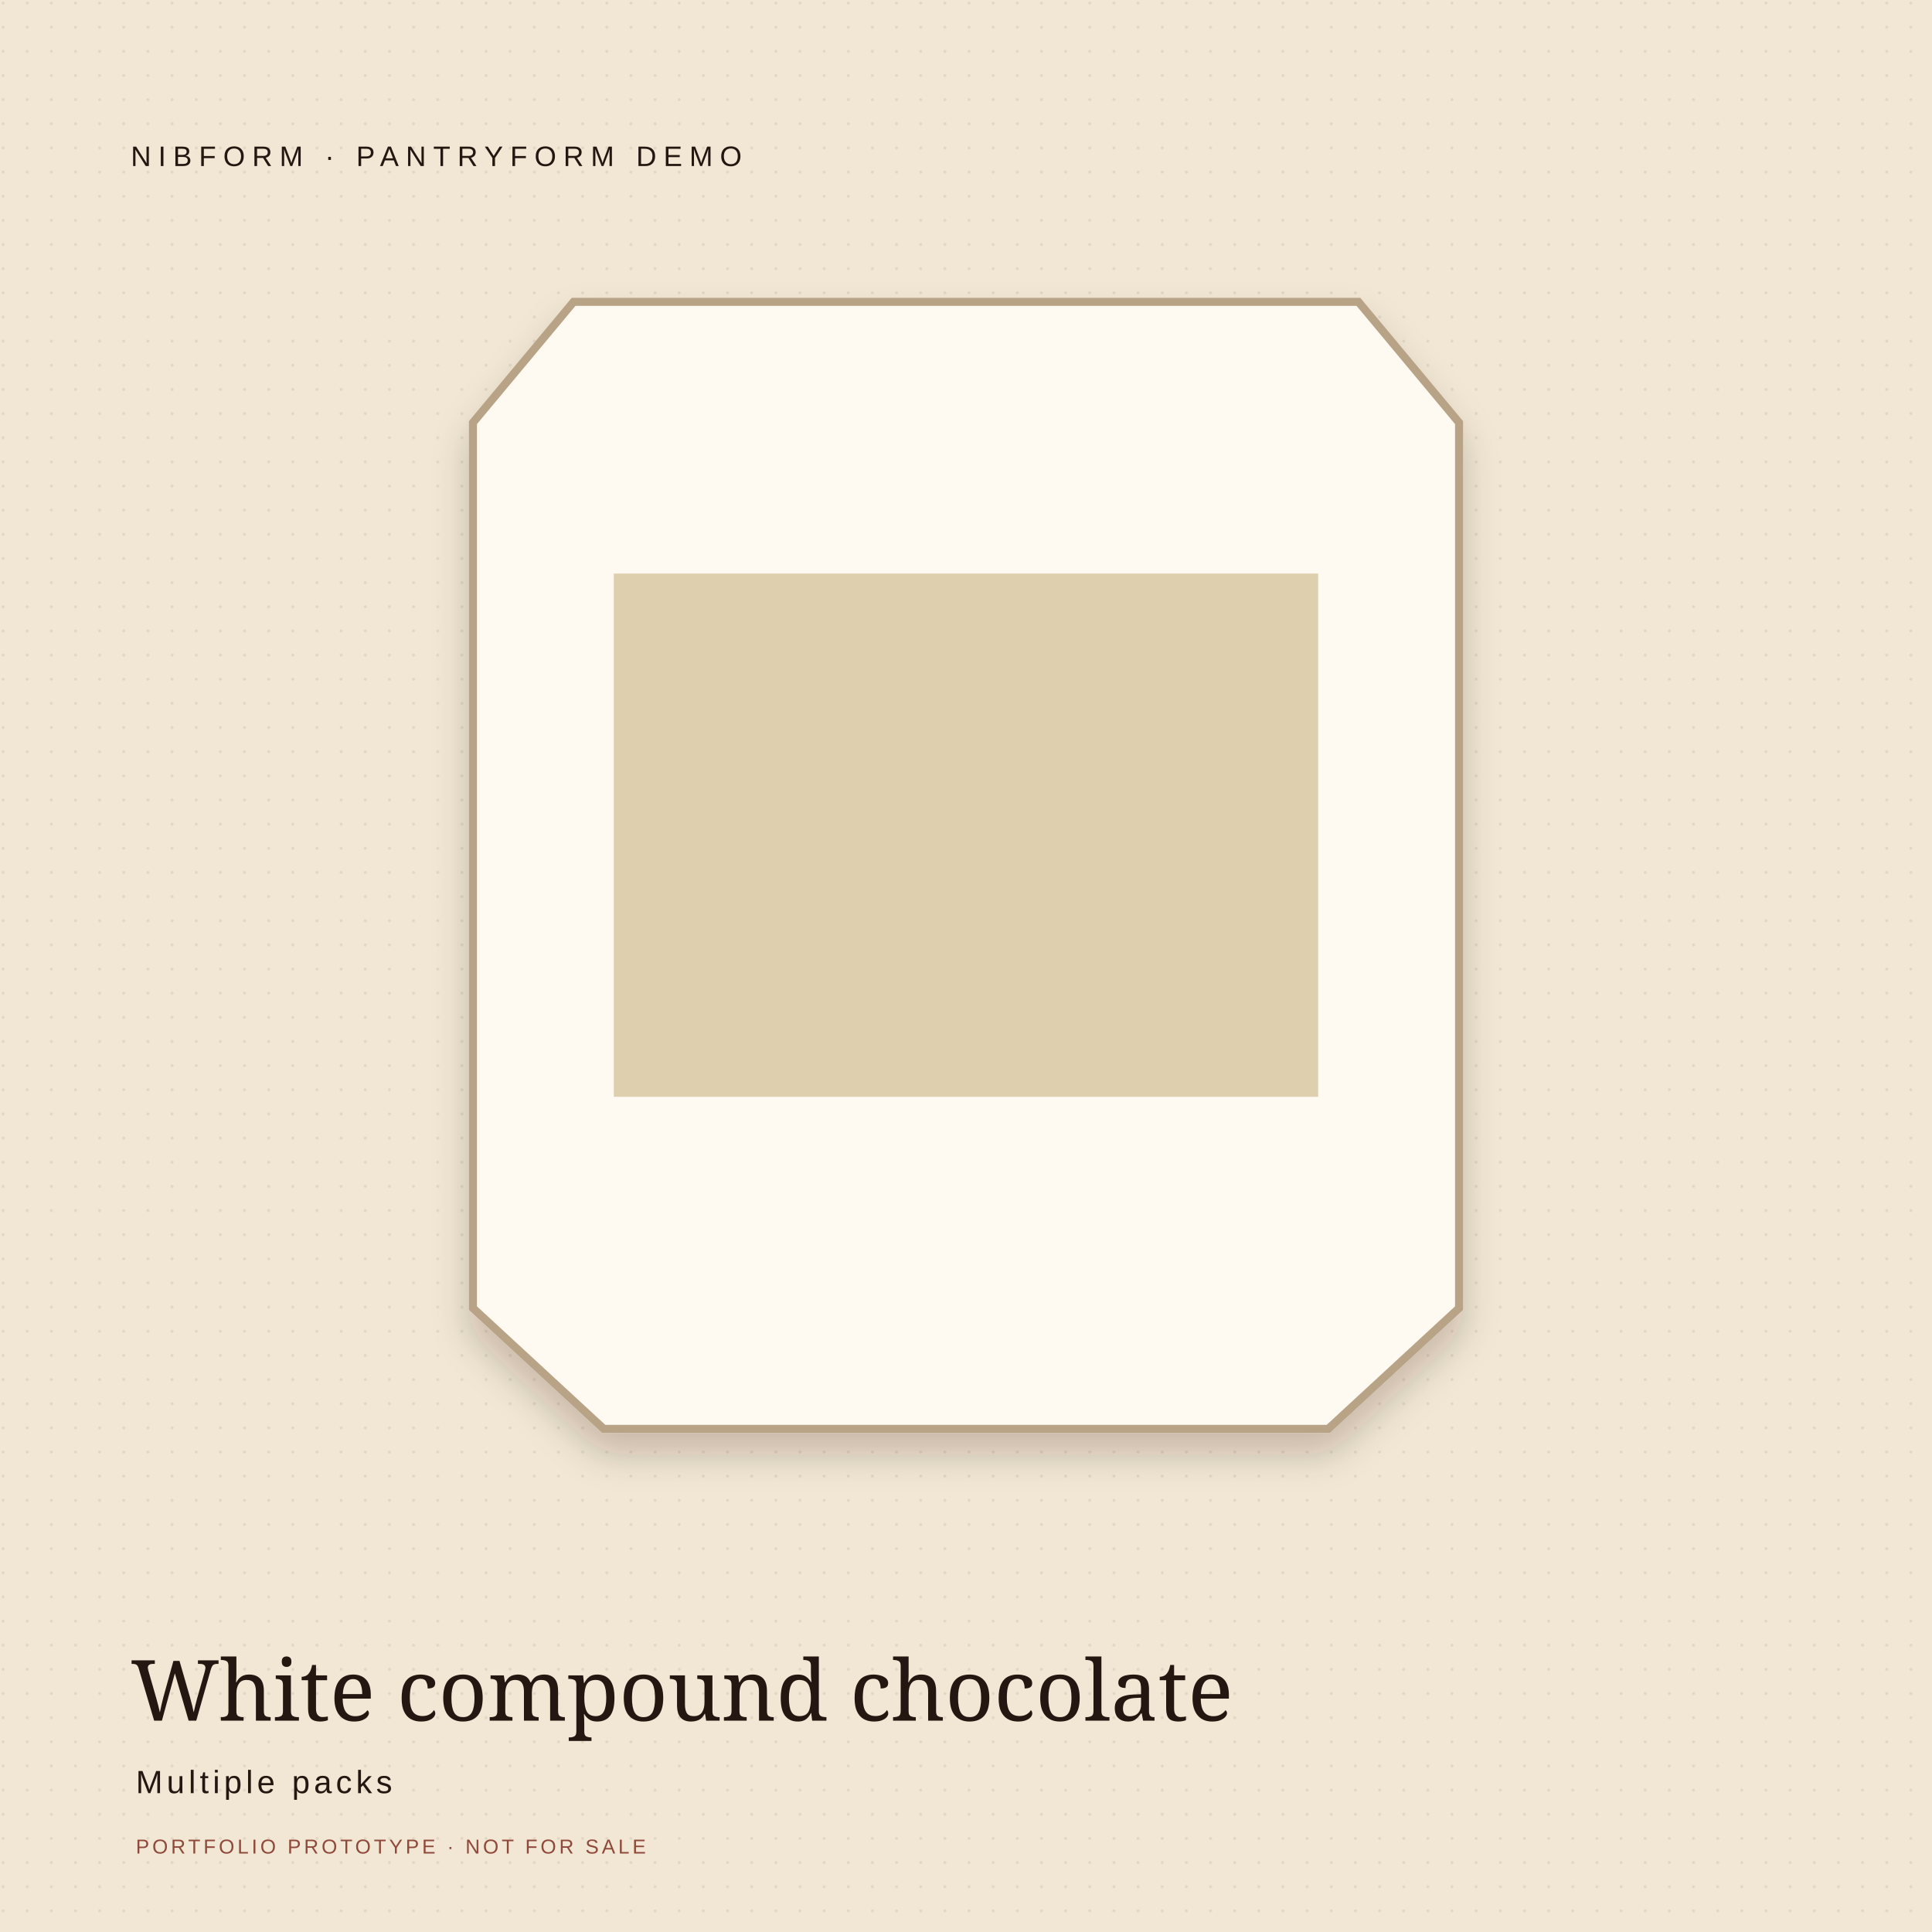
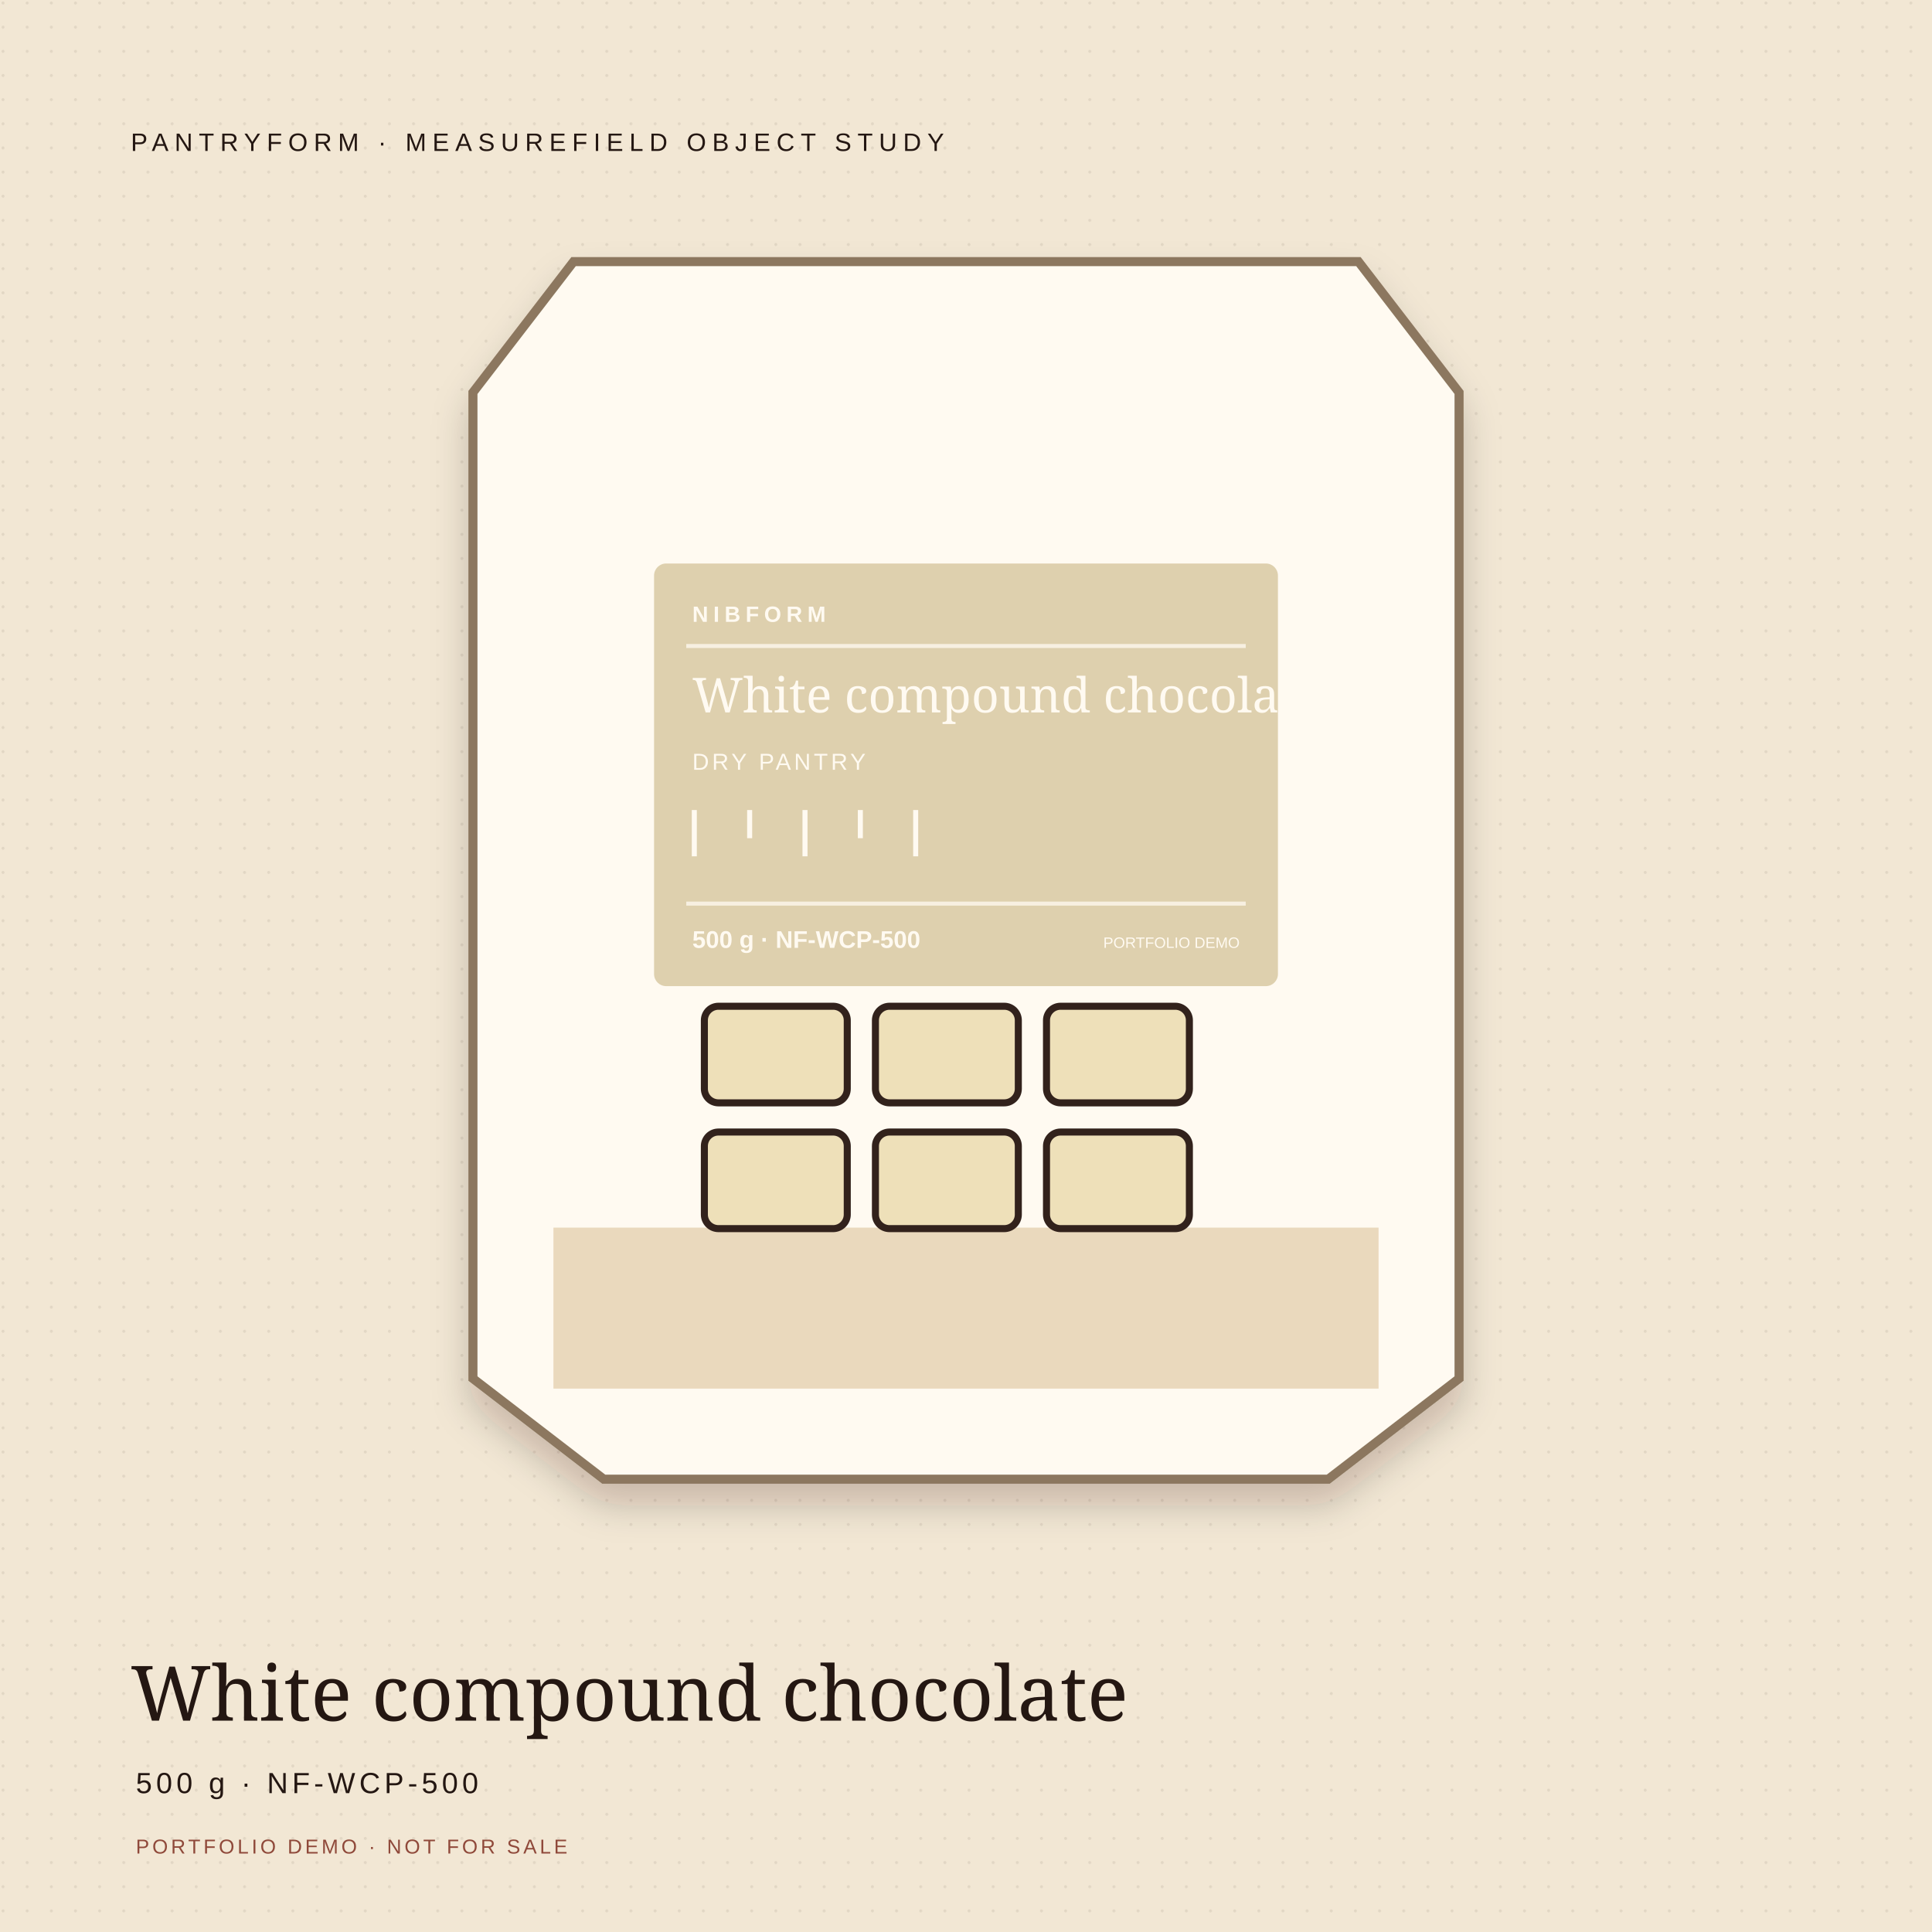
<svg xmlns="http://www.w3.org/2000/svg" width="1920" height="1920" viewBox="0 0 1920 1920">
  <defs>
    <filter id="s">
      <feDropShadow dx="0" dy="22" stdDeviation="18" flood-color="#241712" flood-opacity=".2" />
    </filter>
    <pattern id="g" width="24" height="24" patternUnits="userSpaceOnUse">
      <circle cx="3" cy="3" r="1.5" fill="#241712" opacity=".08" />
    </pattern>
  </defs>
  <rect width="1920" height="1920" fill="#f2e7d4" />
  <rect width="1920" height="1920" fill="url(#g)" />
-   <g filter="url(#s)">
-     <path d="M570 300H1350L1450 420V1300L1320 1420H600L470 1300V420Z" fill="#fffaf1" stroke="#b8a387" stroke-width="8" />
-     <rect x="610" y="570" width="700" height="520" fill="#ded0ae" />
+   <g filter="url(#s)" transform="translate(0 0) scale(1)">
+     <path d="M570 260H1350L1450 390V1370L1320 1470H600L470 1370V390Z" fill="#fffaf1" stroke="#8c775f" stroke-width="9" />
+     <path d="M550 1220H1370V1380H550Z" fill="#ead9bd" />
+     <rect x="700" y="1000" width="142" height="96" rx="14" fill="#eee0b9" stroke="#33221d" stroke-width="7" />
+     <rect x="870" y="1000" width="142" height="96" rx="14" fill="#eee0b9" stroke="#33221d" stroke-width="7" />
+     <rect x="1040" y="1000" width="142" height="96" rx="14" fill="#eee0b9" stroke="#33221d" stroke-width="7" />
+     <rect x="700" y="1125" width="142" height="96" rx="14" fill="#eee0b9" stroke="#33221d" stroke-width="7" />
+     <rect x="870" y="1125" width="142" height="96" rx="14" fill="#eee0b9" stroke="#33221d" stroke-width="7" />
+     <rect x="1040" y="1125" width="142" height="96" rx="14" fill="#eee0b9" stroke="#33221d" stroke-width="7" />
+     <g>
+       <rect x="650" y="560" width="620" height="420" rx="12" fill="#ded0ae" />
+       <path d="M682 642H1238M682 898H1238" stroke="#fffaf1" stroke-width="4" opacity=".75" />
+       <text x="688" y="618" font-family="Arial,sans-serif" font-size="22" font-weight="700" letter-spacing="5" fill="#fffaf1">NIBFORM</text>
+       <text x="688" y="708" font-family="Georgia,serif" font-size="48" fill="#fffaf1">White compound chocolate</text>
+       <text x="688" y="765" font-family="Arial,sans-serif" font-size="23" letter-spacing="3" fill="#fffaf1">DRY PANTRY</text>
+       <g stroke="#fffaf1" stroke-width="5">
+         <path d="M690 805v46" />
+         <path d="M745 805v28" />
+         <path d="M800 805v46" />
+         <path d="M855 805v28" />
+         <path d="M910 805v46" />
+       </g>
+       <text x="688" y="942" font-family="Arial,sans-serif" font-size="24" font-weight="700" fill="#fffaf1">500 g · NF-WCP-500</text>
+       <text x="1232" y="942" text-anchor="end" font-family="Arial,sans-serif" font-size="15" fill="#fffaf1">PORTFOLIO DEMO</text>
+     </g>
  </g>
-   <text x="130" y="165" font-family="Arial,sans-serif" font-size="28" letter-spacing="7" fill="#241712">NIBFORM · PANTRYFORM DEMO</text>
-   <text x="130" y="1710" font-family="Georgia,serif" font-size="84" fill="#241712">White compound chocolate</text>
-   <text x="135" y="1782" font-family="Arial,sans-serif" font-size="32" letter-spacing="4" fill="#241712">Multiple packs</text>
-   <text x="135" y="1842" font-family="Arial,sans-serif" font-size="20" letter-spacing="3" fill="#8f493a">PORTFOLIO PROTOTYPE · NOT FOR SALE</text>
+   <text x="130" y="150" font-family="Arial,sans-serif" font-size="25" letter-spacing="6" fill="#241712">PANTRYFORM · MEASUREFIELD OBJECT STUDY</text>
+   <text x="130" y="1710" font-family="Georgia,serif" font-size="76" fill="#241712">White compound chocolate</text>
+   <text x="135" y="1782" font-family="Arial,sans-serif" font-size="29" letter-spacing="4" fill="#241712">500 g · NF-WCP-500</text>
+   <text x="135" y="1842" font-family="Arial,sans-serif" font-size="20" letter-spacing="3" fill="#8f493a">PORTFOLIO DEMO · NOT FOR SALE</text>
</svg>
